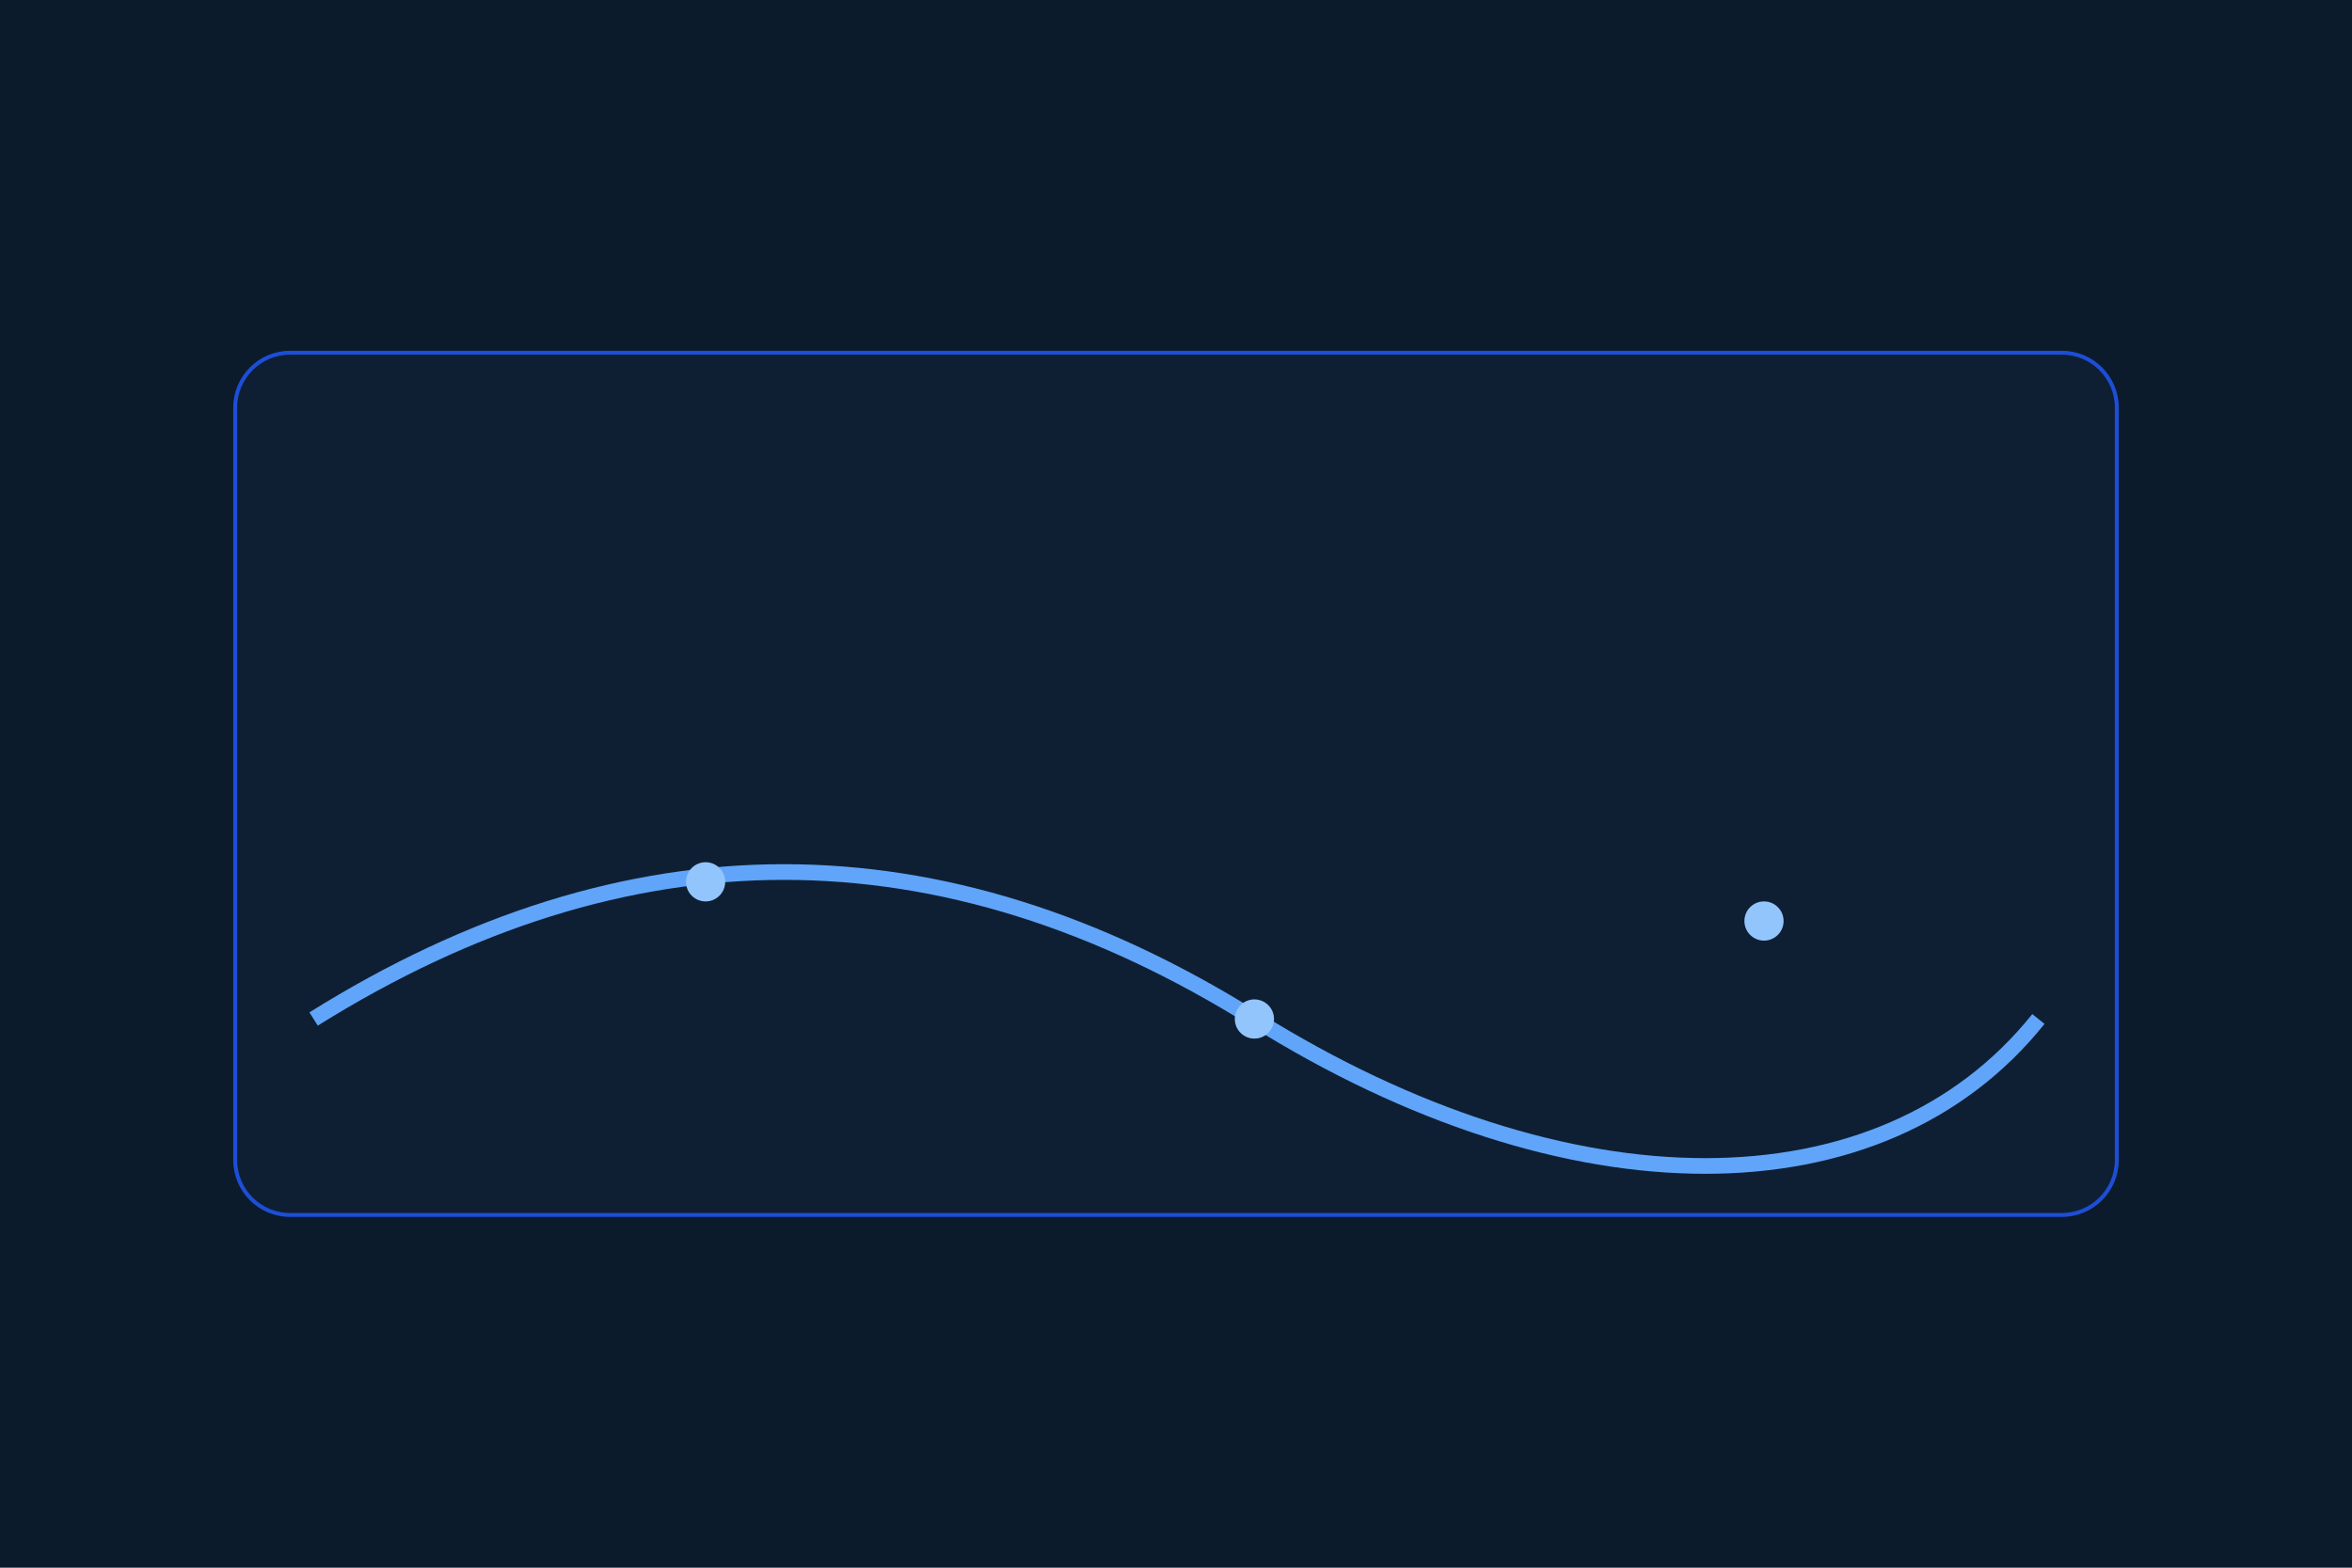
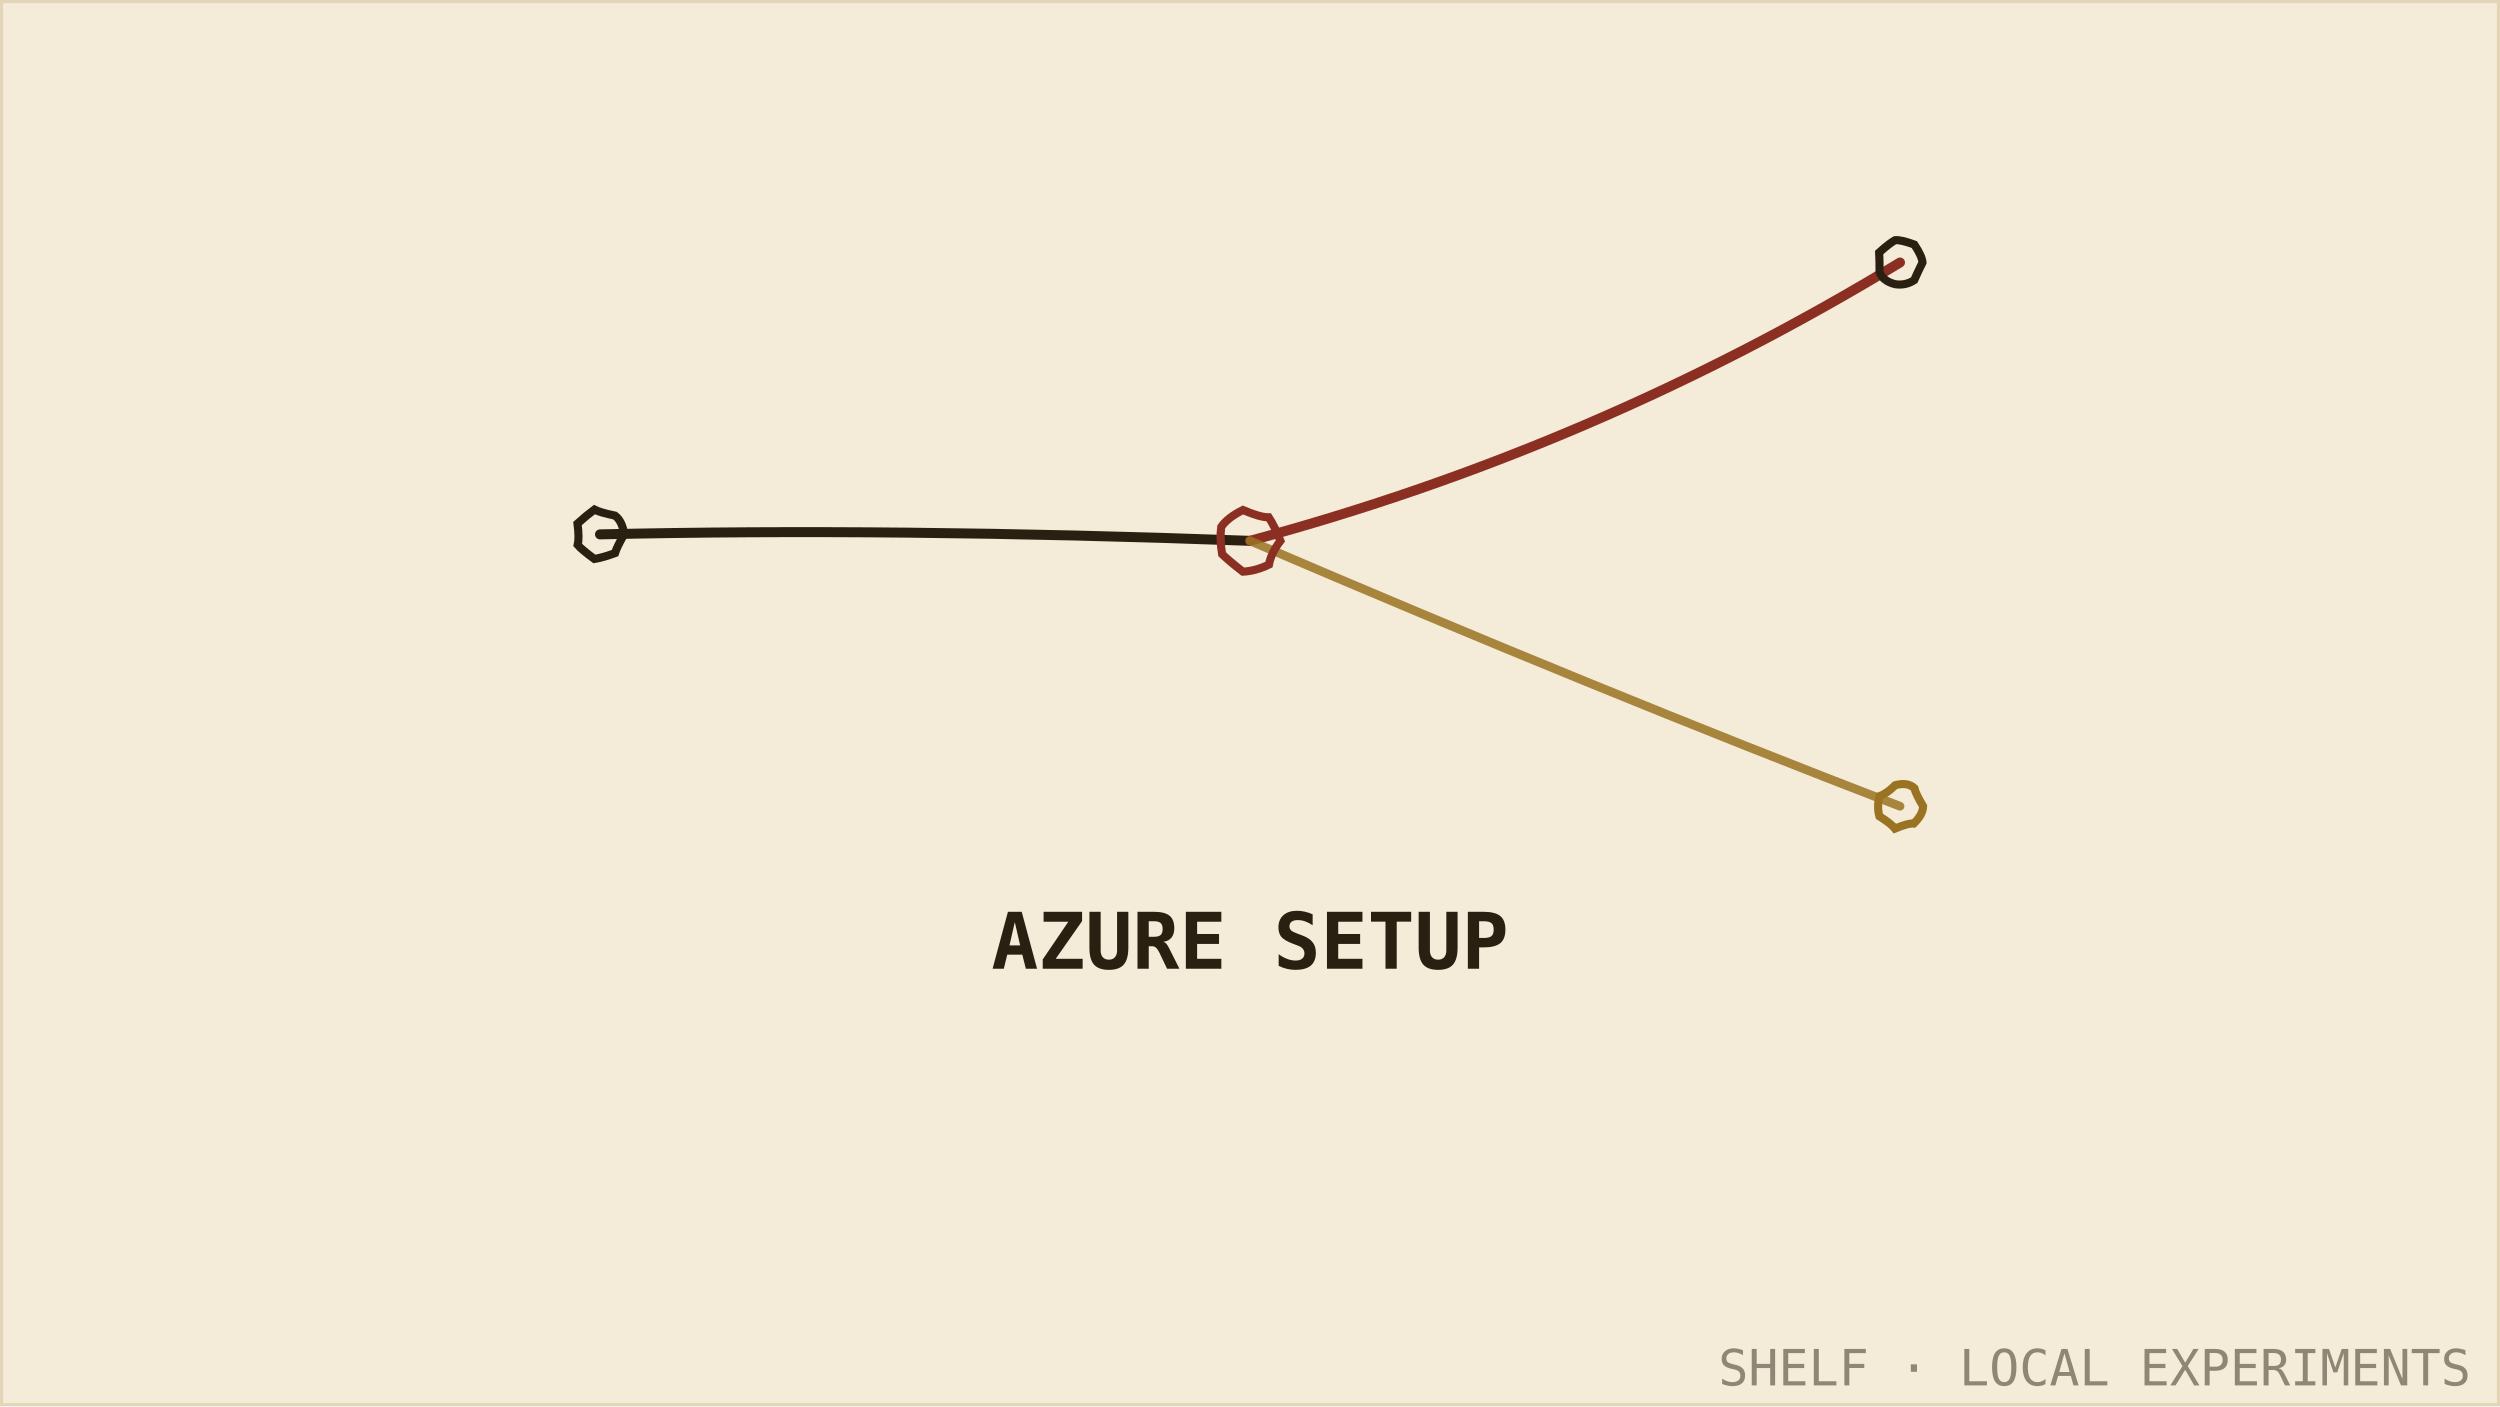
- <svg xmlns="http://www.w3.org/2000/svg" width="1200" height="800" viewBox="0 0 1200 800">
-   <rect width="1200" height="800" fill="#0b1b2b" />
-   <rect x="120" y="180" width="960" height="440" rx="28" fill="#0f1f33" stroke="#1d4ed8" stroke-width="2" />
-   <path d="M160 520 C 320 420, 480 420, 640 520 C 800 620, 960 620, 1040 520" fill="none" stroke="#60a5fa" stroke-width="8" />
-   <circle cx="360" cy="450" r="10" fill="#93c5fd" />
-   <circle cx="640" cy="520" r="10" fill="#93c5fd" />
-   <circle cx="900" cy="470" r="10" fill="#93c5fd" />
+ <svg xmlns="http://www.w3.org/2000/svg" viewBox="0 0 1200 675" role="img" aria-labelledby="t d">
+   <rect width="1200" height="675" fill="#f4ecd8" />
+   <rect x="0.75" y="0.75" width="1198.5" height="673.5" fill="none" stroke="#e3d6b8" stroke-width="1.5" />
+   <path d="M 288.0 256.5 Q 427.6 253.3 600.0 259.6" stroke="#2a2012" stroke-width="4.80" fill="none" stroke-linecap="round" />
+   <path d="M 600.0 259.6 Q 765.6 215.0 912.0 126.0" stroke="#8c2f23" stroke-width="4.80" fill="none" stroke-linecap="round" />
+   <path d="M 600.0 259.6 Q 766.4 331.0 912.0 387.0" stroke="#9a7322" stroke-width="4.20" fill="none" stroke-linecap="round" opacity="0.85" />
+   <path d="M 299.6 256.5 Q 296.2 262.3 295.2 265.5 Q 289.5 267.6 285.3 268.3 Q 279.2 263.8 277.3 261.6 Q 278.1 258.3 277.2 251.3 Q 281.9 247.1 285.3 244.6 Q 288.0 246.0 295.2 247.5 Q 298.7 250.1 299.6 256.5 Z" stroke="#2a2012" stroke-width="3.90" fill="none" />
+   <path d="M 614.6 259.6 Q 610.1 265.5 609.1 271.0 Q 602.7 274.1 596.6 274.4 Q 589.9 269.2 586.6 266.0 Q 585.4 258.5 586.2 252.9 Q 589.2 248.5 596.6 244.8 Q 605.0 248.4 609.0 248.3 Q 611.9 252.8 614.6 259.6 Z" stroke="#8c2f23" stroke-width="3.90" fill="none" />
+   <path d="M 922.8 126.0 Q 920.9 129.8 918.8 134.5 Q 914.6 137.2 909.6 136.4 Q 903.8 134.9 902.2 130.7 Q 902.2 124.8 902.0 121.2 Q 906.9 116.8 909.6 115.3 Q 912.4 115.0 918.9 117.4 Q 922.6 123.0 922.8 126.0 Z" stroke="#2a2012" stroke-width="3.90" fill="none" />
+   <path d="M 923.1 387.0 Q 923.0 391.0 918.6 395.3 Q 916.1 395.0 909.6 397.7 Q 907.9 395.5 902.1 391.8 Q 900.9 387.6 902.1 382.2 Q 905.7 380.9 909.7 376.9 Q 915.6 375.3 918.9 378.3 Q 919.6 381.2 923.1 387.0 Z" stroke="#9a7322" stroke-width="3.90" fill="none" />
+   <text x="600.0" y="465.0" font-family="'JetBrains Mono', ui-monospace, monospace" font-size="37.5" fill="#2a2012" font-weight="700" text-anchor="middle">AZURE SETUP</text>
+   <text x="1186" y="665" font-family="'JetBrains Mono', ui-monospace, monospace" font-size="24.0" fill="#2a2012" opacity="0.5" text-anchor="end">SHELF · LOCAL EXPERIMENTS</text>
</svg>
